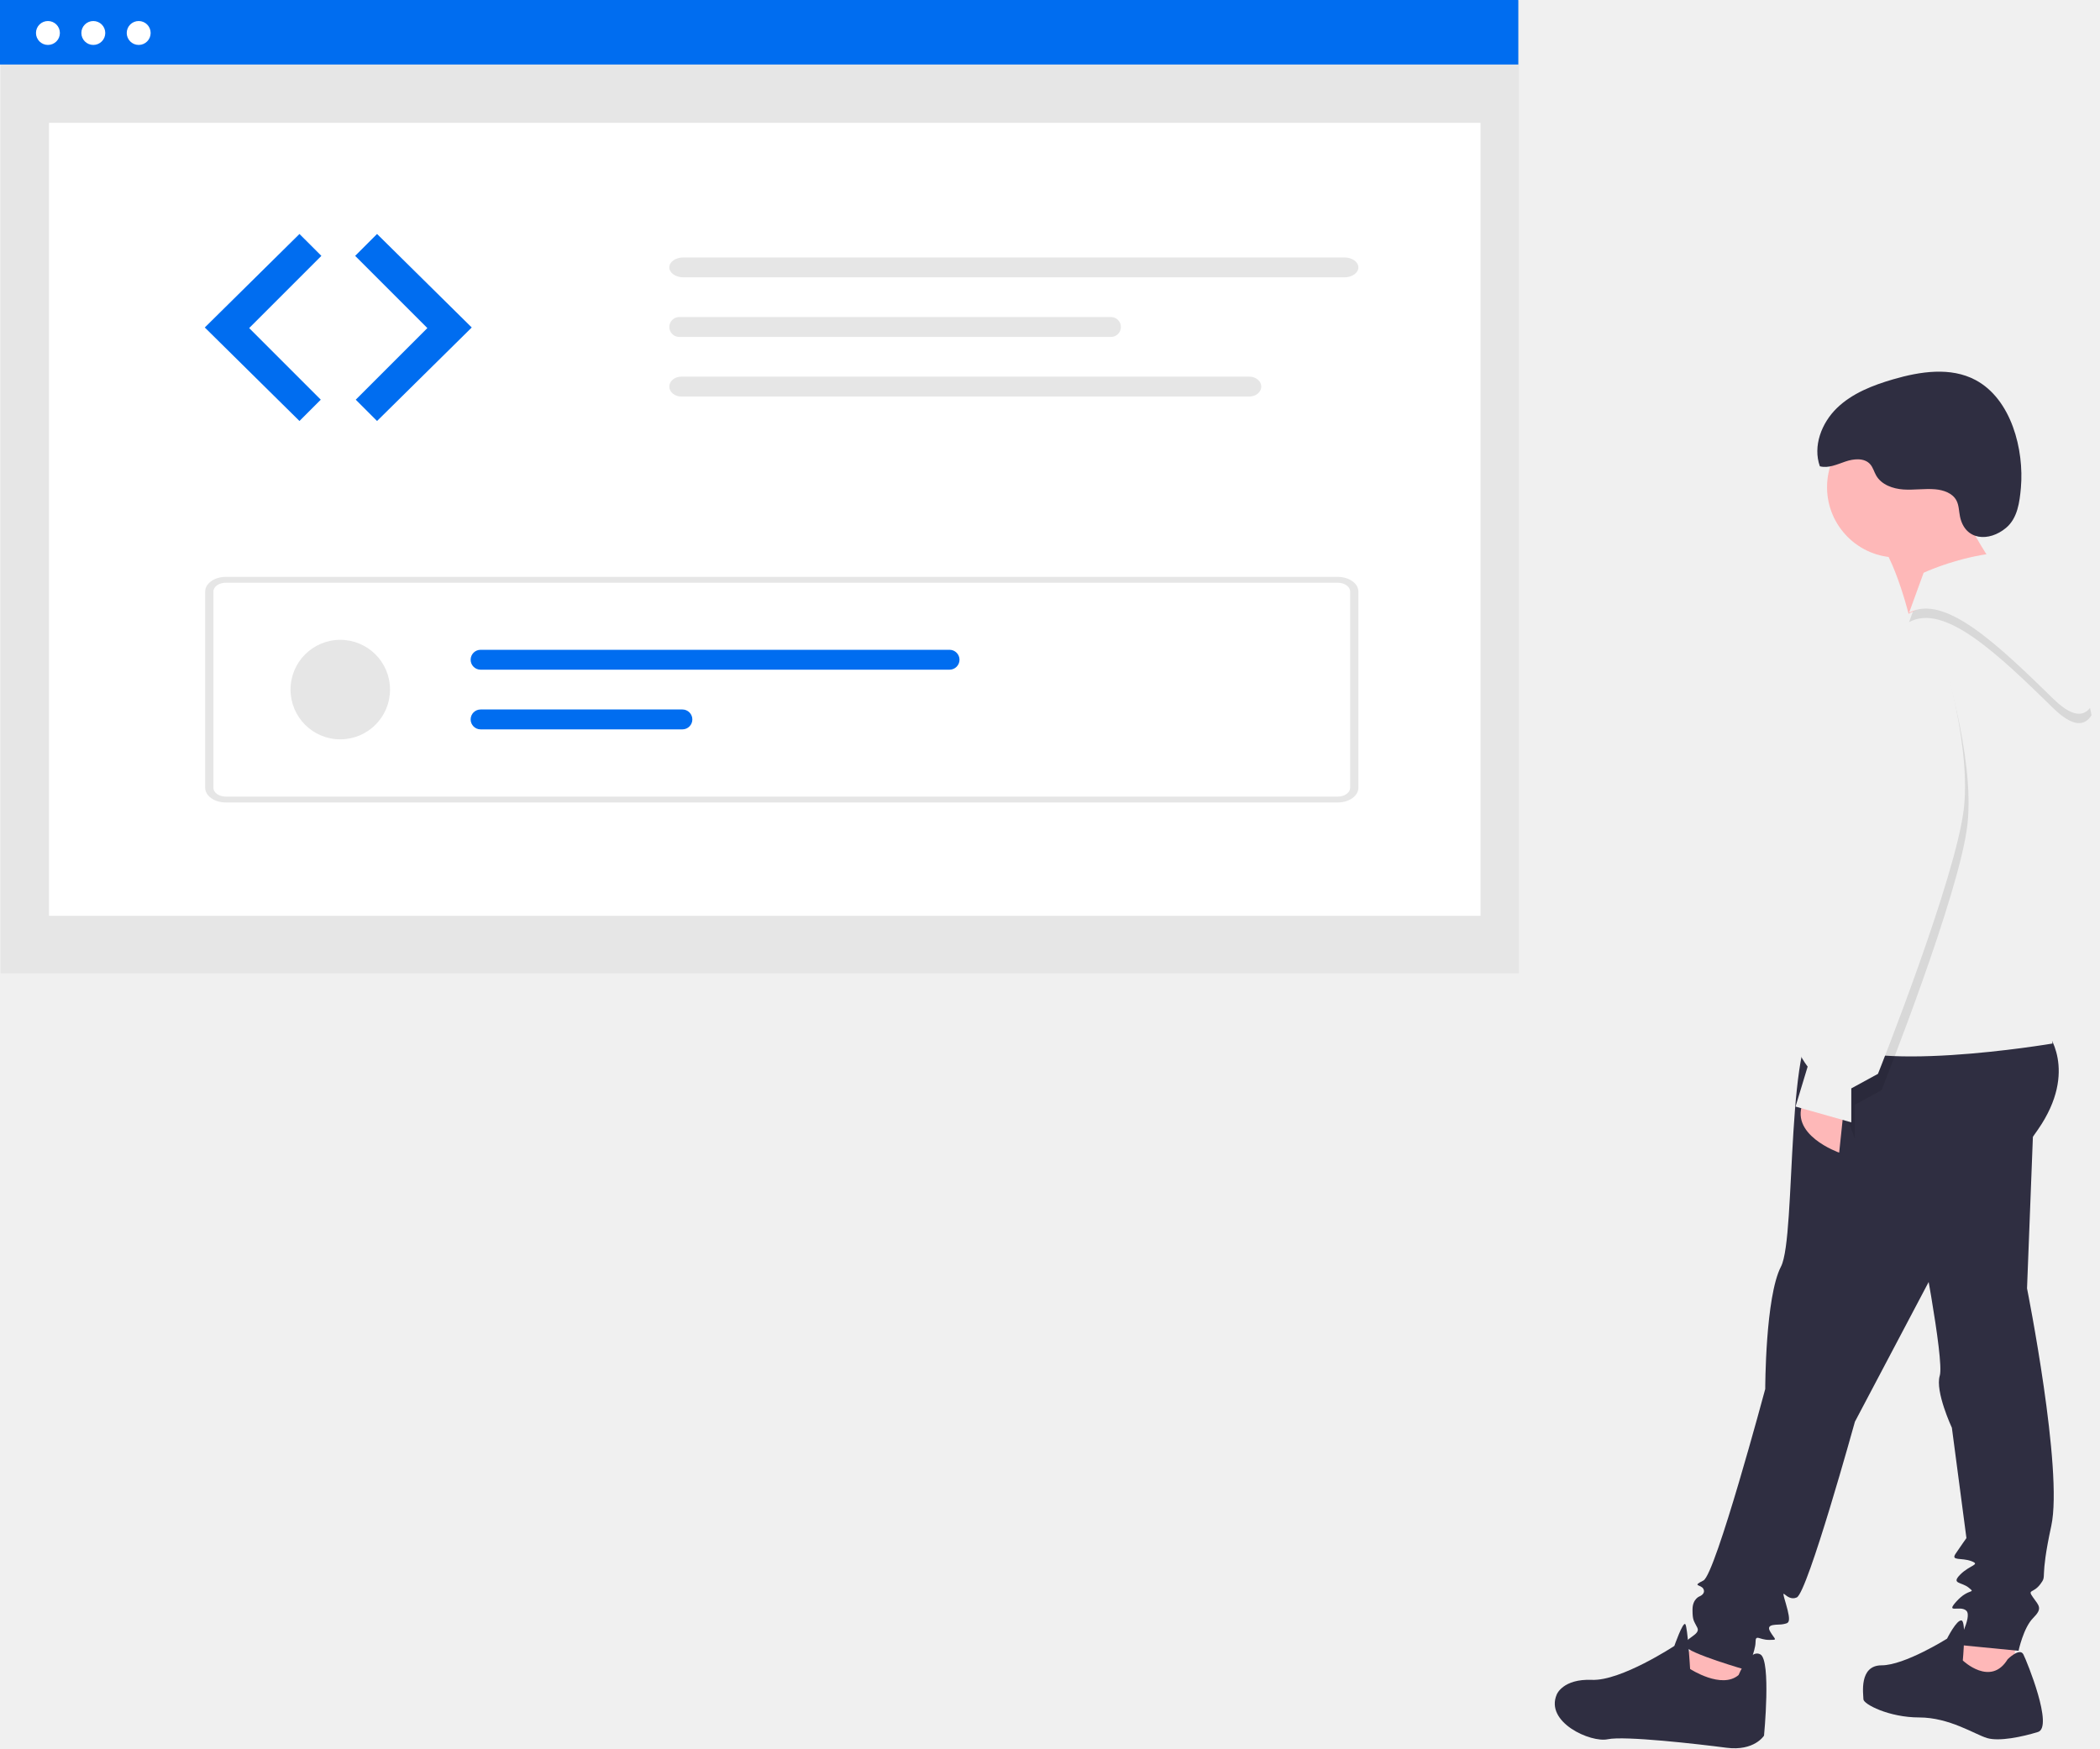
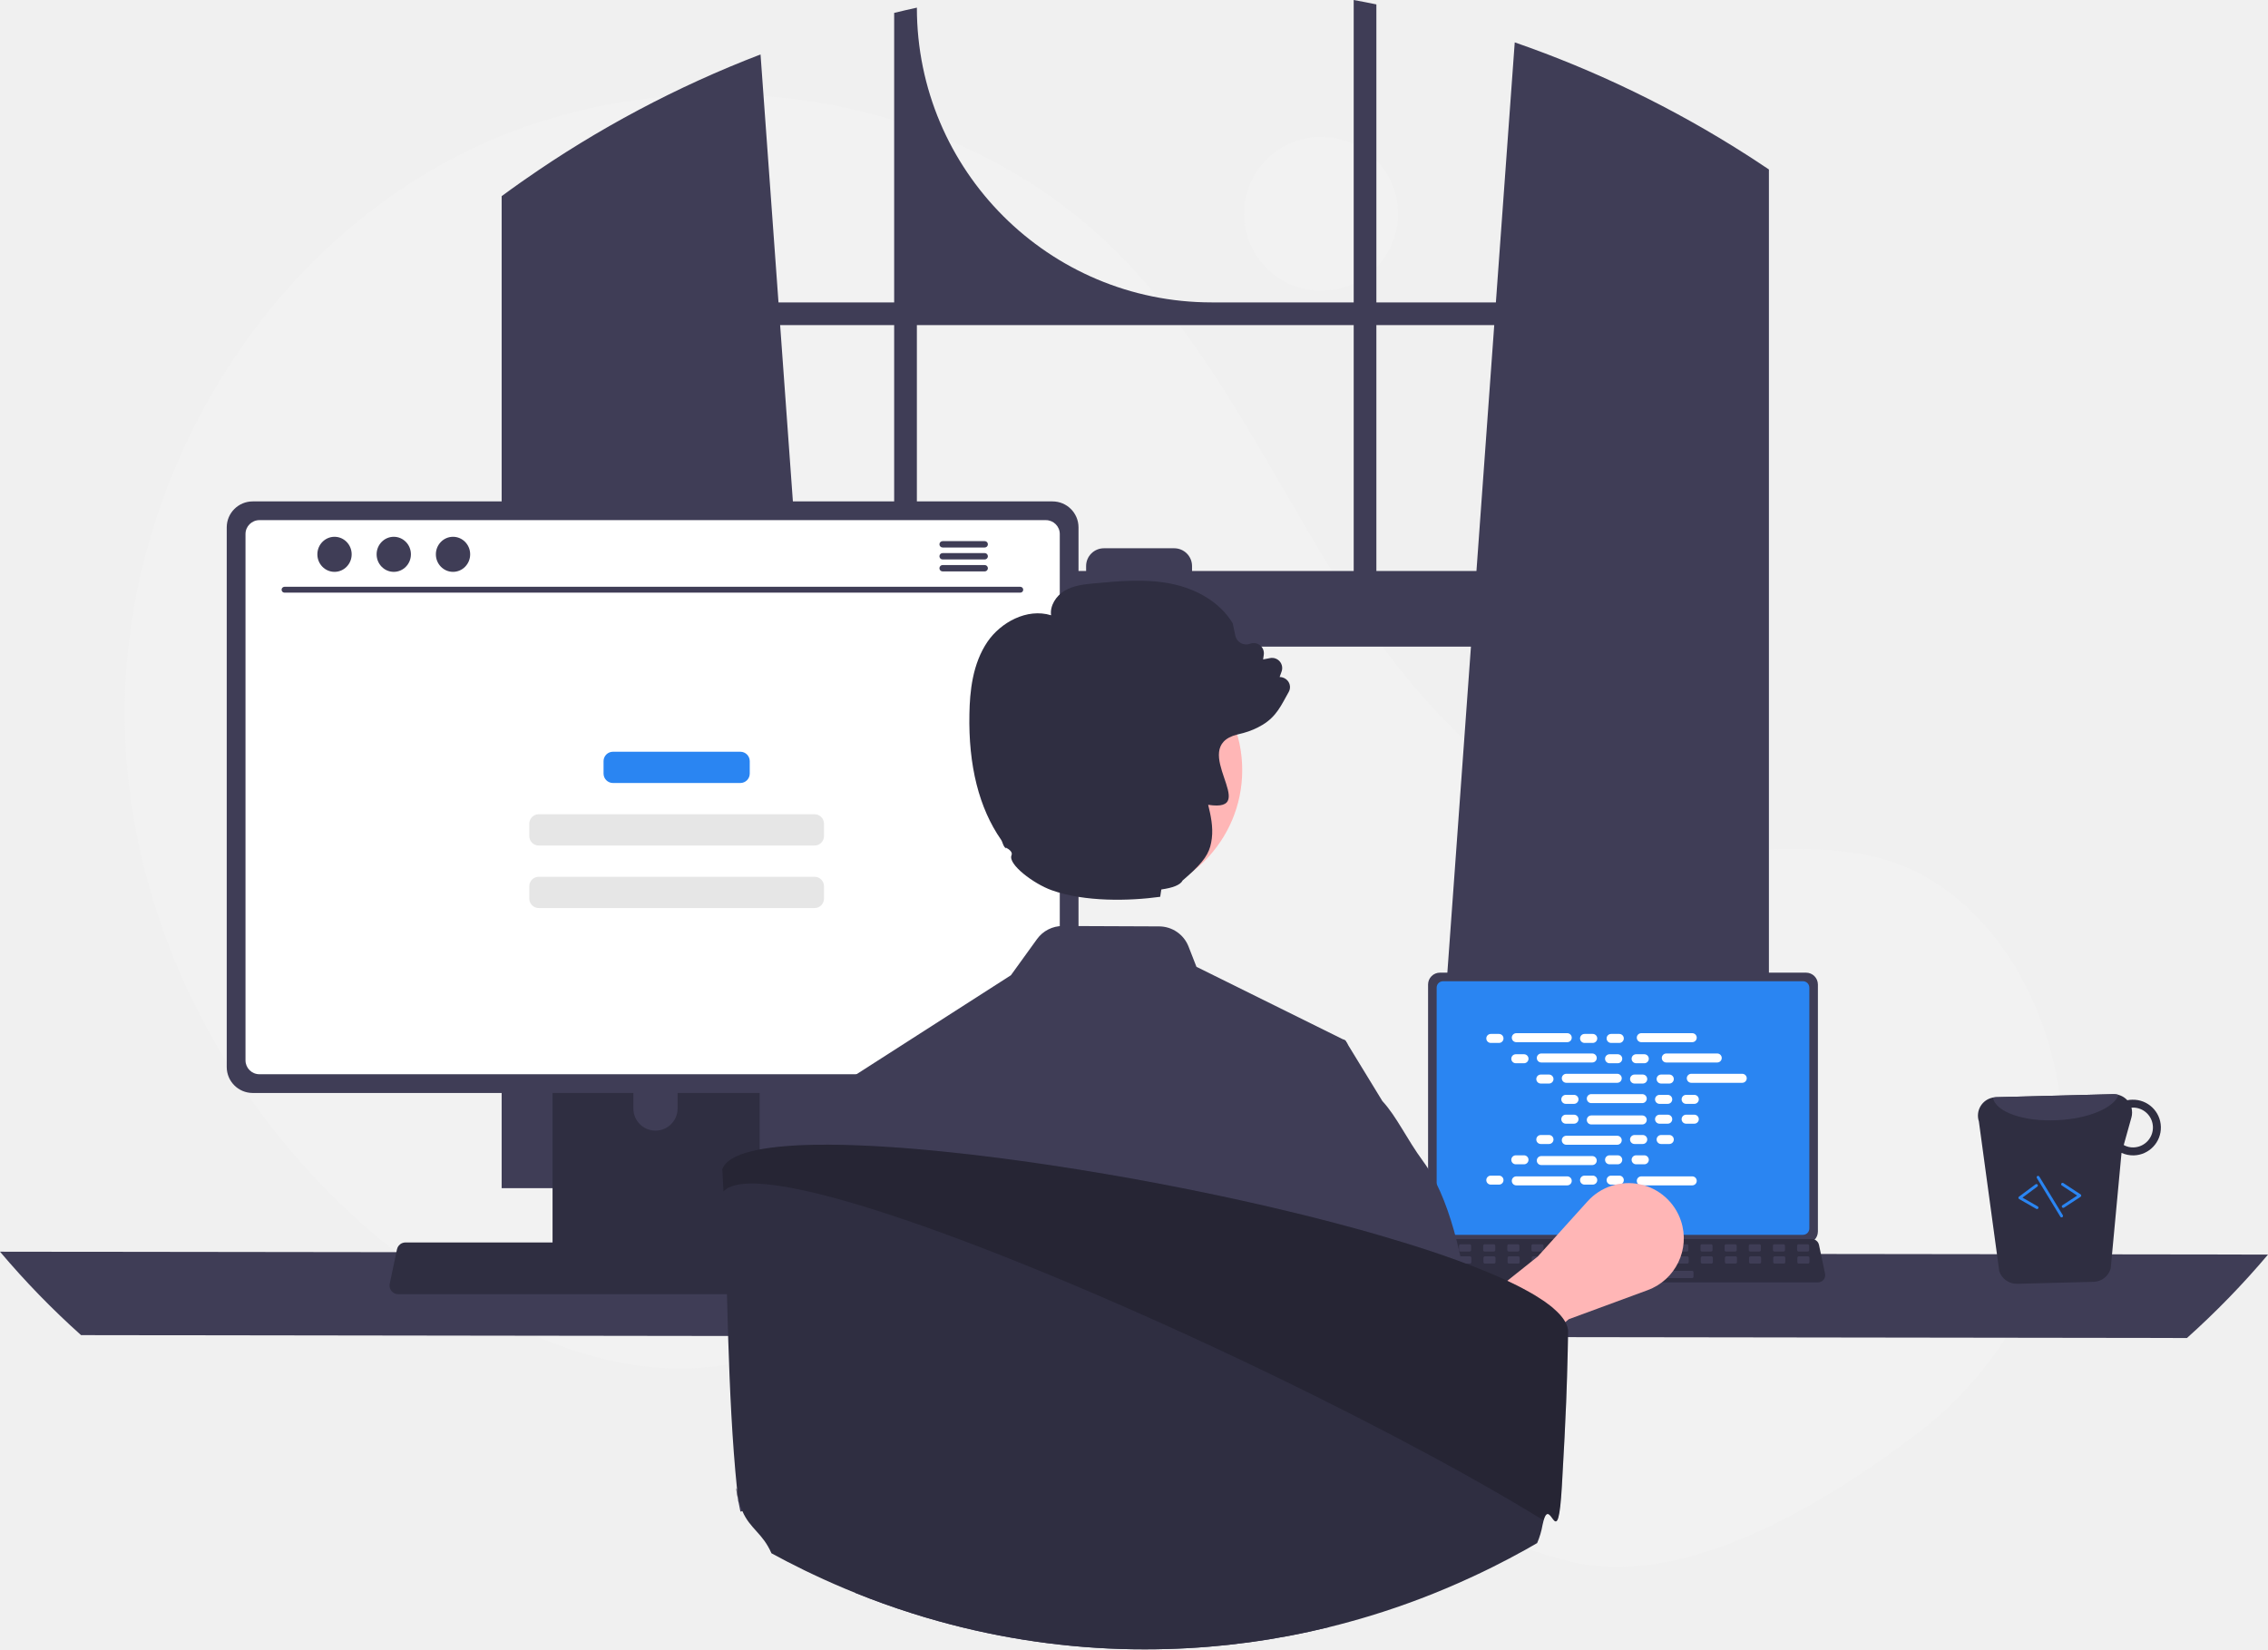
- <svg xmlns="http://www.w3.org/2000/svg" data-name="Layer 1" width="845.724" height="704.031" viewBox="0 0 845.724 704.031">
-   <g id="f1503154-f50a-4680-8aa4-587be41cac87" data-name="Group 2">
-     <path id="a9e5a31c-10e6-4175-9779-4994367672f7-136" data-name="Path 4" d="M880.724,762.754l-1.464,19.525-29.773-9.762,12.2-14.643Z" transform="translate(-177.1378 -97.98434)" fill="#feb8b8" />
-     <path id="f499a4aa-6a35-40fc-8432-e4c7ab26d048-137" data-name="Path 5" d="M989.083,756.409l-1.467,19.035-16.595,2.441-9.762-9.274,11.226-18.06Z" transform="translate(-177.1378 -97.98434)" fill="#feb8b8" />
-     <path id="fb70bf31-eafd-4d8a-8310-5130d8d104e1-138" data-name="Path 6" d="M1001.285,513.336s13.179,15.619-3.417,39.536-36.607,47.346-36.607,47.346l-37.1,70.286s-19.036,68.822-23.429,70.774-6.833-5.857-4.393,2.44.976,7.81-.976,8.3-7.321-.488-5.369,2.929,3.417,3.417-.488,3.417-5.369-2.44-5.369.976-3.417,11.226-3.417,11.226-23.917-6.833-24.893-9.762,6.345-4.393,4.881-7.321-1.952-2.929-1.952-7.321,2.929-5.369,2.929-5.369,2.44-.976,1.464-2.929-4.881-.976,0-3.417,24.895-77.121,24.895-77.121,0-37.1,6.345-49.3,1.464-99.084,16.6-100.06S1001.285,513.336,1001.285,513.336Z" transform="translate(-177.1378 -97.98434)" fill="#2f2e41" />
-     <path id="a89455c2-275d-4b70-b13c-192fbe474176-139" data-name="Path 7" d="M996.404,541.157l-2.929,75.655s14.643,73.215,9.762,95.667-1.464,19.524-4.393,23.429-5.369,1.952-2.929,5.369,3.9,4.393,0,8.3-5.857,13.179-5.857,13.179l-24.893-2.44s6.345-11.226,3.9-13.667-8.786,1.464-3.9-3.9,7.81-2.929,4.881-5.369-7.321-1.464-3.417-5.369,8.3-3.9,4.393-5.369-8.3,0-6.345-2.929,4.393-6.345,4.393-6.345l-5.857-44.417s-6.833-14.643-4.881-20.988-8.3-58.572-8.3-58.572Z" transform="translate(-177.1378 -97.98434)" fill="#2f2e41" />
-     <path id="a3024be5-ad86-493a-9bfb-258ab58160a1-140" data-name="Path 8" d="M985.668,766.17s4.881-4.881,6.345-1.952,12.2,29.286,5.857,31.238-15.619,3.9-20.5,2.44-15.131-8.3-27.333-8.3-22.452-5.369-22.452-7.321-1.952-13.667,7.321-13.667,26.357-10.738,26.357-10.738,3.9-7.81,5.857-7.321.488,16.107.488,16.107S978.832,777.396,985.668,766.17Z" transform="translate(-177.1378 -97.98434)" fill="#2f2e41" />
-     <path id="a57c92ce-496a-44de-934b-3ddd78679762-141" data-name="Path 9" d="M877.308,772.515s4.393-10.738,8.786-8.3,1.464,32.7,1.464,32.7-3.9,6.345-15.131,4.881-41-4.881-47.834-3.417-25.381-6.833-20.5-18.06c0,0,2.44-6.345,14.155-5.857s33.191-13.667,33.191-13.667,3.417-9.762,4.393-8.786,1.952,18.06,1.952,18.06S870.475,778.372,877.308,772.515Z" transform="translate(-177.1378 -97.98434)" fill="#2f2e41" />
-     <circle id="fa315d33-3eeb-4d45-ab88-aeb0e9694c5a" data-name="Ellipse 2" cx="764.111" cy="196.196" r="28.31" fill="#feb8b8" />
-     <path id="fbae87ba-2986-46ef-9932-134b7e0cae24-142" data-name="Path 10" d="M963.213,296.132s15.131,30.262,20.5,33.191-36.607,20.989-36.607,20.989-6.833-29.774-15.131-36.119S963.213,296.132,963.213,296.132Z" transform="translate(-177.1378 -97.98434)" fill="#feb8b8" />
-     <path id="fc15680c-e415-4000-ac02-b1f296562473-143" data-name="Path 11" d="M919.773,543.597l-1.952,18.548s-20.988-7.321-14.155-20.988Z" transform="translate(-177.1378 -97.98434)" fill="#feb8b8" />
-     <path id="ae3770ab-4aa4-41b9-9f4d-4c69df699916-144" data-name="Path 12" d="M911.478,515.776c14.643,15.615,92.247,2.436,92.247,2.436l-.972-11.225,9.762-10.243-2.927-47.837s8.78-22.45,10.243-56.617a30.78,30.78,0,0,0-.378-6.278c-5.032-30.607-54.87-50.32-56.239-49.857-.689.227-8.025,4.05-15.681,8.072-8.789,4.617-17.994,9.5-17.994,9.5-11.716,4.4-9.762,74.687-13.67,81.031s0,28.3,0,28.3l-4.39,20.987S896.831,500.161,911.478,515.776Z" transform="translate(-177.1378 -97.98434)" fill="#f0f0f0" />
-     <path id="b41fb511-fd5e-48e5-b733-0d9230f6b6d5-145" data-name="Path 13" d="M958.783,360.824s13.667,41,10.738,68.822-34.655,107.382-34.655,107.382l-10.733,5.857v13.666l-7.553-20.458,20.77-43.428S911.433,342.765,958.783,360.824Z" transform="translate(-177.1378 -97.98434)" opacity="0.1" style="isolation:isolate" />
-     <path id="efbdbf49-3b58-4bc5-8391-5fbab31acdf7-146" data-name="Path 14" d="M945.965,348.522c14.161-7.808,35.639,12.7,58.09,34.657,8.063,7.883,12.726,7.09,15.4,2.832-5.032-30.607-54.87-50.32-56.239-49.857-.689.227-8.025,4.05-15.681,8.072Z" transform="translate(-177.1378 -97.98434)" opacity="0.1" style="isolation:isolate" />
-     <path id="a2828270-d54b-4ede-bb2b-8639f55947f0-147" data-name="Path 15" d="M945.972,344.749l5.857-16.107s40.024-19.036,66.381,0l4.393,27.333s3.9,45.393-18.548,23.429S960.125,336.939,945.972,344.749Z" transform="translate(-177.1378 -97.98434)" fill="#f0f0f0" />
-     <path id="f68da632-d878-40c3-a103-67cfc5c970db-148" data-name="Path 16" d="M957.357,354.216s13.667,41,10.738,68.822-34.655,107.382-34.655,107.382l-10.738,5.861v13.667l-22.452-6.345,4.881-16.107s-7.81-9.762-2.44-12.691,4.393-19.036,4.393-19.036S910.011,336.156,957.357,354.216Z" transform="translate(-177.1378 -97.98434)" fill="#f0f0f0" />
-     <path id="f57115f6-7f5b-4177-880b-f5eff1305e5b-149" data-name="Path 17" d="M966.487,306.031c-.462-2.188-.4-4.542-1.448-6.517-1.573-2.961-5.188-4.2-8.529-4.492-4.265-.371-8.562.367-12.833.075s-8.833-1.92-10.959-5.635c-.848-1.482-1.266-3.227-2.391-4.512-2.341-2.674-6.608-2.26-9.972-1.114s-6.873,2.82-10.312,1.924c-2.892-8.091.669-17.424,6.828-23.415s14.465-9.215,22.715-11.618c10.881-3.17,23.126-5.043,33.13.282,14.507,7.721,19.626,28.158,18.288,43.39-.506,5.758-1.333,12.278-5.988,16.165C978.194,316.262,968.547,315.773,966.487,306.031Z" transform="translate(-177.1378 -97.98434)" fill="#2f2e41" />
-     <rect id="e1abf0e4-070b-4c82-8a12-ebedd4e3db02" data-name="Rectangle 1" x="0.262" y="0.347" width="611.461" height="391.607" fill="#e6e6e6" />
-     <rect id="ace8bea0-82e8-49b8-a50c-1e1cb532084f" data-name="Rectangle 2" x="19.746" y="49.464" width="576.492" height="319.322" fill="#fff" />
-     <rect id="b540f353-e277-4512-bc56-a133cea2858b" data-name="Rectangle 3" width="611.461" height="25.977" fill="#006df0" />
-     <circle id="b2b285b5-c1c3-4b12-9710-2898c7239781" data-name="Ellipse 3" cx="19.305" cy="13.281" r="4.815" fill="#fff" />
-     <circle id="a5a428bb-42a2-4f57-9e6c-9979c01a2490" data-name="Ellipse 4" cx="37.58" cy="13.281" r="4.815" fill="#fff" />
-     <circle id="a9929a25-14ce-4464-bac9-4165f1e3fae6" data-name="Ellipse 5" cx="55.855" cy="13.281" r="4.815" fill="#fff" />
-     <path id="b4a2d72b-abc3-4d2f-a2b8-a2aff6897b26-150" data-name="Path 37" d="M297.743,192.205l-38.133,37.657,38.133,37.656,8.58-8.58-28.835-28.839,29.076-29.076Z" transform="translate(-177.1378 -97.98434)" fill="#006df0" />
-     <path id="b5120d89-6cbe-4bfa-9a1b-cf9b07deff91-151" data-name="Path 38" d="M328.988,192.205l38.132,37.657-38.132,37.656-8.58-8.58,28.837-28.838-29.078-29.077Z" transform="translate(-177.1378 -97.98434)" fill="#006df0" />
-     <path id="a31271bd-8e2f-469b-8cee-8b6db3f92f99-152" data-name="Path 65" d="M452.332,201.655c-3.119,0-5.647,1.794-5.647,4.006s2.528,4.006,5.647,4.006h266.214c3.119,0,5.647-1.794,5.647-4.006s-2.528-4.006-5.647-4.006Z" transform="translate(-177.1378 -97.98434)" fill="#e6e6e6" />
-     <path id="bf577952-0fd5-43e0-be6b-ea1966b51a93-153" data-name="Path 78" d="M715.899,421.134h-447.838c-4.578,0-8.288-2.643-8.293-5.9v-79.042c.005-3.257,3.715-5.9,8.293-5.9h447.838c4.578,0,8.288,2.643,8.293,5.9v79.041C724.188,418.49,720.477,421.13,715.899,421.134Zm-447.838-88.484c-2.747,0-4.973,1.586-4.976,3.54v79.041c0,1.954,2.229,3.538,4.976,3.54h447.838c2.747,0,4.973-1.586,4.976-3.54v-79.039c0-1.954-2.229-3.538-4.976-3.54Z" transform="translate(-177.1378 -97.98434)" fill="#e6e6e6" />
-     <circle id="f7f4957b-eaa8-456b-bf02-bacf7de3ef80" data-name="Ellipse 13" cx="137.04" cy="277.695" r="20.036" fill="#e6e6e6" />
-     <path id="fb0f055d-da6e-47f2-bb6d-7ff26d7b746a-154" data-name="Path 79" d="M370.688,359.655a4.006,4.006,0,0,0-.01,8.012H559.549a4.006,4.006,0,0,0,0-8.012Z" transform="translate(-177.1378 -97.98434)" fill="#006df0" />
-     <path id="bfcde504-8c45-4d21-843b-87b1f7e22ce0-155" data-name="Path 80" d="M370.688,383.692a4.006,4.006,0,0,0-.01,8.012h81.276a4.006,4.006,0,0,0,.01-8.012H370.688Z" transform="translate(-177.1378 -97.98434)" fill="#006df0" />
-     <path id="a66699ea-75f1-4575-b6d5-52b0b1f8e30c-156" data-name="Path 81" d="M450.388,225.655a4.019,4.019,0,0,0,0,8.012h174.47a4.019,4.019,0,0,0,0-8.012Z" transform="translate(-177.1378 -97.98434)" fill="#e6e6e6" />
-     <path id="bbc4ca7b-25d4-4c7e-b3d4-0411f69bd48f-157" data-name="Path 82" d="M451.536,249.655c-2.679,0-4.851,1.794-4.851,4.006s2.172,4.006,4.851,4.006h228.7c2.679,0,4.851-1.794,4.851-4.006s-2.172-4.006-4.851-4.006Z" transform="translate(-177.1378 -97.98434)" fill="#e6e6e6" />
-   </g>
+ <svg xmlns="http://www.w3.org/2000/svg" data-name="Layer 1" width="786.82" height="572.258" viewBox="0 0 786.82 572.258">
+   <circle cx="458.321" cy="74.182" r="26.701" fill="#f2f2f2" />
+   <path d="M872.038,661.023c39.688-30.229,58.644-81.025,46.776-129.482q-.442-1.806-.934-3.604c-7.867-28.763-27.332-56.101-55.7-65.291-23.82-7.717-49.82-1.783-74.669-4.851-48.781-6.024-86.601-45.494-113.211-86.819-26.611-41.325-47.062-87.583-82.422-121.724-58.285-56.275-153.362-68.391-225.627-31.76C293.987,254.121,247.955,335.391,249.918,416.386c1.963,80.995,50.046,158.432,119.875,199.517,25.652,15.093,55.321,25.785,84.848,22.044,25.62-3.246,48.899-17.013,74.399-21.1,40.091-6.426,79.927,11.701,114.603,32.824,34.676,21.123,68.17,46.16,107.574,55.952C789.478,715.131,836.881,687.801,872.038,661.023Z" transform="translate(-206.59 -163.8711)" fill="#f2f2f2" />
+   <path d="M815.016,219.191c-.87-.58-1.75-1.13-2.62-1.69a380.24,380.24,0,0,0-80.31-38.93l-6.54,90.22h-41.46v-103.39c-2.61-.54-5.24-1.05-7.87-1.53v104.92H626.946A102.27,102.27,0,0,1,524.676,166.521v-0c-2.64.57-5.26,1.18-7.88,1.83v100.44h-40.13l-6.23-86.03a380.858,380.858,0,0,0-81.94,43.53c-.44.3-.88.61-1.31.91-2.21,1.55-4.39,3.13-6.56,4.73v344.19h118.27l-2.09-28.95-11.5-158.95h231.59l-11.5,158.95-2.09,28.95h116.96v-353.45Q817.656,220.901,815.016,219.191Zm-298.22,142.78h-33.39l-6.17-85.3h39.56Zm159.42,0h-56.08v-1.69a6.18,6.18,0,0,0-6.19-6.18h-24.38a6.178,6.178,0,0,0-6.18,6.18v1.69h-58.71v-85.3h151.54Zm7.87,0v-85.3h40.89l-6.17,85.3Z" transform="translate(-206.59 -163.8711)" fill="#3f3d56" />
+   <path d="M206.59,598.162a289.003,289.003,0,0,0,28.12,28.95l730.58,1a289.003,289.003,0,0,0,28.12-28.95Z" transform="translate(-206.59 -163.8711)" fill="#3f3d56" />
+   <path d="M702.02,505.462v85.704a4.122,4.122,0,0,0,4.119,4.119H833.143a4.122,4.122,0,0,0,4.119-4.119v-85.704a4.124,4.124,0,0,0-4.119-4.115H706.139A4.124,4.124,0,0,0,702.02,505.462Z" transform="translate(-206.59 -163.8711)" fill="#3f3d56" />
+   <path d="M704.999,506.529V590.109a2.205,2.205,0,0,0,2.201,2.201H832.086a2.205,2.205,0,0,0,2.201-2.201V506.529a2.206,2.206,0,0,0-2.201-2.206H707.201A2.206,2.206,0,0,0,704.999,506.529Z" transform="translate(-206.59 -163.8711)" fill="#2a85f2" />
+   <path d="M699.364,607.881a2.47,2.47,0,0,0,1.943.93H837.299a2.502,2.502,0,0,0,2.446-3.016l-2.111-10.027a2.507,2.507,0,0,0-1.558-1.818,2.425,2.425,0,0,0-.888-.168H703.41a2.424,2.424,0,0,0-.888.168,2.507,2.507,0,0,0-1.558,1.818l-2.111,10.027A2.501,2.501,0,0,0,699.364,607.881Z" transform="translate(-206.59 -163.8711)" fill="#2f2e41" />
+   <rect x="830.034" y="595.588" width="4.188" height="2.513" rx="0.488" transform="translate(1457.666 1029.819) rotate(-180)" fill="#3f3d56" />
+   <rect x="821.657" y="595.588" width="4.188" height="2.513" rx="0.488" transform="translate(1440.912 1029.819) rotate(-180)" fill="#3f3d56" />
+   <rect x="813.28" y="595.588" width="4.188" height="2.513" rx="0.488" transform="translate(1424.158 1029.819) rotate(-180)" fill="#3f3d56" />
+   <rect x="804.903" y="595.588" width="4.188" height="2.513" rx="0.488" transform="translate(1407.404 1029.819) rotate(-180)" fill="#3f3d56" />
+   <rect x="796.526" y="595.588" width="4.188" height="2.513" rx="0.488" transform="translate(1390.65 1029.819) rotate(-180)" fill="#3f3d56" />
+   <rect x="788.149" y="595.588" width="4.188" height="2.513" rx="0.488" transform="translate(1373.896 1029.819) rotate(-180)" fill="#3f3d56" />
+   <rect x="779.772" y="595.588" width="4.188" height="2.513" rx="0.488" transform="translate(1357.142 1029.819) rotate(-180)" fill="#3f3d56" />
+   <rect x="771.395" y="595.588" width="4.188" height="2.513" rx="0.488" transform="translate(1340.388 1029.819) rotate(-180)" fill="#3f3d56" />
+   <rect x="763.018" y="595.588" width="4.188" height="2.513" rx="0.488" transform="translate(1323.634 1029.819) rotate(-180)" fill="#3f3d56" />
+   <rect x="754.641" y="595.588" width="4.188" height="2.513" rx="0.488" transform="translate(1306.88 1029.819) rotate(-180)" fill="#3f3d56" />
+   <rect x="746.264" y="595.588" width="4.188" height="2.513" rx="0.488" transform="translate(1290.126 1029.819) rotate(-180)" fill="#3f3d56" />
+   <rect x="737.887" y="595.588" width="4.188" height="2.513" rx="0.488" transform="translate(1273.372 1029.819) rotate(-180)" fill="#3f3d56" />
+   <rect x="729.51" y="595.588" width="4.188" height="2.513" rx="0.488" transform="translate(1256.618 1029.819) rotate(-180)" fill="#3f3d56" />
+   <rect x="721.133" y="595.588" width="4.188" height="2.513" rx="0.488" transform="translate(1239.865 1029.819) rotate(-180)" fill="#3f3d56" />
+   <rect x="712.756" y="595.588" width="4.188" height="2.513" rx="0.488" transform="translate(1223.111 1029.819) rotate(-180)" fill="#3f3d56" />
+   <rect x="704.379" y="595.588" width="4.188" height="2.513" rx="0.488" transform="translate(1206.357 1029.819) rotate(-180)" fill="#3f3d56" />
+   <rect x="830.133" y="599.777" width="4.188" height="2.513" rx="0.488" transform="translate(1457.864 1038.196) rotate(-180)" fill="#3f3d56" />
+   <rect x="821.756" y="599.777" width="4.188" height="2.513" rx="0.488" transform="translate(1441.11 1038.196) rotate(-180)" fill="#3f3d56" />
+   <rect x="813.379" y="599.777" width="4.188" height="2.513" rx="0.488" transform="translate(1424.356 1038.196) rotate(-180)" fill="#3f3d56" />
+   <rect x="805.002" y="599.777" width="4.188" height="2.513" rx="0.488" transform="translate(1407.602 1038.196) rotate(-180)" fill="#3f3d56" />
+   <rect x="796.625" y="599.777" width="4.188" height="2.513" rx="0.488" transform="translate(1390.848 1038.196) rotate(-180)" fill="#3f3d56" />
+   <rect x="788.248" y="599.777" width="4.188" height="2.513" rx="0.488" transform="translate(1374.094 1038.196) rotate(-180)" fill="#3f3d56" />
+   <rect x="779.871" y="599.777" width="4.188" height="2.513" rx="0.488" transform="translate(1357.34 1038.196) rotate(-180)" fill="#3f3d56" />
+   <rect x="771.494" y="599.777" width="4.188" height="2.513" rx="0.488" transform="translate(1340.586 1038.196) rotate(-180)" fill="#3f3d56" />
+   <rect x="763.117" y="599.777" width="4.188" height="2.513" rx="0.488" transform="translate(1323.832 1038.196) rotate(-180)" fill="#3f3d56" />
+   <rect x="754.74" y="599.777" width="4.188" height="2.513" rx="0.488" transform="translate(1307.078 1038.196) rotate(-180)" fill="#3f3d56" />
+   <rect x="746.363" y="599.777" width="4.188" height="2.513" rx="0.488" transform="translate(1290.324 1038.196) rotate(-180)" fill="#3f3d56" />
+   <rect x="737.986" y="599.777" width="4.188" height="2.513" rx="0.488" transform="translate(1273.57 1038.196) rotate(-180)" fill="#3f3d56" />
+   <rect x="729.609" y="599.777" width="4.188" height="2.513" rx="0.488" transform="translate(1256.816 1038.196) rotate(-180)" fill="#3f3d56" />
+   <rect x="721.232" y="599.777" width="4.188" height="2.513" rx="0.488" transform="translate(1240.062 1038.196) rotate(-180)" fill="#3f3d56" />
+   <rect x="712.855" y="599.777" width="4.188" height="2.513" rx="0.488" transform="translate(1223.309 1038.196) rotate(-180)" fill="#3f3d56" />
+   <rect x="704.478" y="599.777" width="4.188" height="2.513" rx="0.488" transform="translate(1206.555 1038.196) rotate(-180)" fill="#3f3d56" />
+   <rect x="760.604" y="604.803" width="33.508" height="2.513" rx="0.488" transform="translate(1348.126 1048.248) rotate(-180)" fill="#3f3d56" />
+   <rect x="515.631" y="358.737" width="5.966" height="3.122" rx="1.561" fill="#fff" />
+   <rect x="548.154" y="358.737" width="5.966" height="3.122" rx="1.561" fill="#fff" />
+   <rect x="557.369" y="358.737" width="5.966" height="3.122" rx="1.561" fill="#fff" />
+   <rect x="524.477" y="358.477" width="20.796" height="3.122" rx="1.561" fill="#fff" />
+   <rect x="567.841" y="358.477" width="20.796" height="3.122" rx="1.561" fill="#fff" />
+   <rect x="524.304" y="365.784" width="5.966" height="3.122" rx="1.561" fill="#fff" />
+   <rect x="556.827" y="365.784" width="5.966" height="3.122" rx="1.561" fill="#fff" />
+   <rect x="566.042" y="365.784" width="5.966" height="3.122" rx="1.561" fill="#fff" />
+   <rect x="533.15" y="365.523" width="20.796" height="3.122" rx="1.561" fill="#fff" />
+   <rect x="576.514" y="365.523" width="20.796" height="3.122" rx="1.561" fill="#fff" />
+   <rect x="532.977" y="372.83" width="5.966" height="3.122" rx="1.561" fill="#fff" />
+   <rect x="565.5" y="372.83" width="5.966" height="3.122" rx="1.561" fill="#fff" />
+   <rect x="574.715" y="372.83" width="5.966" height="3.122" rx="1.561" fill="#fff" />
+   <rect x="541.823" y="372.57" width="20.796" height="3.122" rx="1.561" fill="#fff" />
+   <rect x="585.187" y="372.57" width="20.796" height="3.122" rx="1.561" fill="#fff" />
+   <rect x="541.649" y="379.877" width="5.966" height="3.122" rx="1.561" fill="#fff" />
+   <rect x="574.172" y="379.877" width="5.966" height="3.122" rx="1.561" fill="#fff" />
+   <rect x="583.387" y="379.877" width="5.966" height="3.122" rx="1.561" fill="#fff" />
+   <rect x="550.496" y="379.617" width="20.796" height="3.122" rx="1.561" fill="#fff" />
+   <rect x="548.154" y="407.898" width="5.966" height="3.122" rx="1.561" fill="#fff" />
+   <rect x="557.369" y="407.898" width="5.966" height="3.122" rx="1.561" fill="#fff" />
+   <rect x="567.841" y="408.158" width="20.796" height="3.122" rx="1.561" fill="#fff" />
+   <rect x="515.631" y="407.898" width="5.966" height="3.122" rx="1.561" fill="#fff" />
+   <rect x="524.477" y="408.158" width="20.796" height="3.122" rx="1.561" fill="#fff" />
+   <rect x="524.304" y="400.851" width="5.966" height="3.122" rx="1.561" fill="#fff" />
+   <rect x="556.827" y="400.851" width="5.966" height="3.122" rx="1.561" fill="#fff" />
+   <rect x="566.042" y="400.851" width="5.966" height="3.122" rx="1.561" fill="#fff" />
+   <rect x="533.15" y="401.111" width="20.796" height="3.122" rx="1.561" fill="#fff" />
+   <rect x="532.977" y="393.804" width="5.966" height="3.122" rx="1.561" fill="#fff" />
+   <rect x="565.5" y="393.804" width="5.966" height="3.122" rx="1.561" fill="#fff" />
+   <rect x="574.715" y="393.804" width="5.966" height="3.122" rx="1.561" fill="#fff" />
+   <rect x="541.823" y="394.064" width="20.796" height="3.122" rx="1.561" fill="#fff" />
+   <rect x="541.649" y="386.758" width="5.966" height="3.122" rx="1.561" fill="#fff" />
+   <rect x="574.172" y="386.758" width="5.966" height="3.122" rx="1.561" fill="#fff" />
+   <rect x="583.387" y="386.758" width="5.966" height="3.122" rx="1.561" fill="#fff" />
+   <rect x="550.496" y="387.018" width="20.796" height="3.122" rx="1.561" fill="#fff" />
+   <path d="M711.507,654.353l-13.35-21.102,41.902-33.403,17.295-19.161a19.161,19.161,0,0,1,32.418,6.828h0a19.161,19.161,0,0,1-11.57,23.991l-27.349,10.075Z" transform="translate(-206.59 -163.8711)" fill="#ffb6b6" />
+   <path d="M398.28,501.352v102.56h71.85v-102.56a3.448,3.448,0,0,0-2.43-3.3,3.175,3.175,0,0,0-1.03-.16H401.75A3.463,3.463,0,0,0,398.28,501.352Zm28.04,35.24a7.67,7.67,0,0,1,15.34,0v11.9a7.67,7.67,0,0,1-15.34,0Z" transform="translate(-206.59 -163.8711)" fill="#2f2e41" />
+   <path d="M398.06,600.632v9.89a1.946,1.946,0,0,0,1.93,1.94h68.43a1.94,1.94,0,0,0,1.93-1.94v-9.89Z" transform="translate(-206.59 -163.8711)" fill="#3f3d56" />
+   <path d="M285.25,346.832V534.092a9.007,9.007,0,0,0,9,9h277.5a9.007,9.007,0,0,0,9-9V346.832a9.011,9.011,0,0,0-9-8.99H294.25A9.012,9.012,0,0,0,285.25,346.832Z" transform="translate(-206.59 -163.8711)" fill="#3f3d56" />
+   <path d="M291.76,349.162v182.62a4.818,4.818,0,0,0,4.81,4.81H569.44a4.818,4.818,0,0,0,4.81-4.81v-182.62a4.82,4.82,0,0,0-4.81-4.82H296.57A4.821,4.821,0,0,0,291.76,349.162Z" transform="translate(-206.59 -163.8711)" fill="#fff" />
+   <path d="M342.4,611.792a2.948,2.948,0,0,0,2.32,1.11h162.34a2.987,2.987,0,0,0,2.92-3.6l-2.52-11.97a2.993,2.993,0,0,0-1.86-2.17,2.895,2.895,0,0,0-1.06-.2H347.23a2.894,2.894,0,0,0-1.06.2,2.992,2.992,0,0,0-1.86,2.17l-2.52,11.97A2.985,2.985,0,0,0,342.4,611.792Z" transform="translate(-206.59 -163.8711)" fill="#2f2e41" />
+   <path d="M560.585,369.499H305.261a1.016,1.016,0,0,1,0-2.031H560.585a1.016,1.016,0,0,1,0,2.031Z" transform="translate(-206.59 -163.8711)" fill="#3f3d56" />
+   <ellipse cx="116.051" cy="192.33" rx="5.95" ry="6.083" fill="#3f3d56" />
+   <ellipse cx="136.607" cy="192.33" rx="5.95" ry="6.083" fill="#3f3d56" />
+   <ellipse cx="157.163" cy="192.33" rx="5.95" ry="6.083" fill="#3f3d56" />
+   <path d="M548.206,351.622h-14.6a1.105,1.105,0,0,0,0,2.21h14.6a1.105,1.105,0,0,0,0-2.21Z" transform="translate(-206.59 -163.8711)" fill="#3f3d56" />
+   <path d="M548.206,355.772h-14.6a1.105,1.105,0,0,0,0,2.21h14.6a1.105,1.105,0,0,0,0-2.21Z" transform="translate(-206.59 -163.8711)" fill="#3f3d56" />
+   <path d="M548.206,359.922h-14.6a1.105,1.105,0,0,0,0,2.21h14.6a1.105,1.105,0,0,0,0-2.21Z" transform="translate(-206.59 -163.8711)" fill="#3f3d56" />
+   <path d="M900.186,604.972a6.416,6.416,0,0,0,6.183,4.331l26.492-.682a6.329,6.329,0,0,0,5.981-4.657l3.749-40.087a9.794,9.794,0,0,0,4.238.871,9.661,9.661,0,1,0-.485-19.317,8.184,8.184,0,0,0-1.736.181,6.548,6.548,0,0,0-4.874-2.103l-40.751,1.052a5.853,5.853,0,0,0-1.005.125,6.365,6.365,0,0,0-4.873,8.265Zm43.173-43.817,2.668-9.553a6.506,6.506,0,0,0,.02-3.375c.129-0.0.244-.062.373-.062a6.91,6.91,0,0,1,.324,13.817A6.505,6.505,0,0,1,943.359,561.156Z" transform="translate(-206.59 -163.8711)" fill="#2f2e41" />
+   <path d="M897.978,544.686c.868,4.964,10.629,8.454,22.366,7.847,10.793-.497,19.617-4.287,21.234-8.778a6.025,6.025,0,0,0-1.844-.246l-40.751,1.052A5.853,5.853,0,0,0,897.978,544.686Z" transform="translate(-206.59 -163.8711)" fill="#3f3d56" />
+   <path d="M922.494,582.944a.497.497,0,0,0,.151-.066l5.753-3.766a.499.499,0,0,0,0-.836l-5.98-3.917a.5.5,0,1,0-.548.836l5.341,3.498-5.114,3.348a.5.5,0,0,0,.396.903Z" transform="translate(-206.59 -163.8711)" fill="#2a85f2" />
+   <path d="M913.408,583.363a.5.5,0,0,0,.126-.918l-5.303-3.04,5.126-3.807a.5.5,0,1,0-.596-.802l-5.739,4.263a.5.5,0,0,0,.049.835l5.965,3.42A.5.5,0,0,0,913.408,583.363Z" transform="translate(-206.59 -163.8711)" fill="#2a85f2" />
+   <path d="M921.922,586.244a.482.482,0,0,0,.137-.058.5.5,0,0,0,.168-.687l-8.155-13.408a.5.5,0,0,0-.854.521l8.155,13.408A.5.5,0,0,0,921.922,586.244Z" transform="translate(-206.59 -163.8711)" fill="#2a85f2" />
+   <rect x="209.385" y="260.827" width="50.719" height="10.846" rx="3.264" fill="#2a85f2" />
+   <rect x="183.626" y="282.519" width="102.236" height="10.846" rx="3.264" fill="#e6e6e6" />
+   <rect x="183.626" y="304.21" width="102.236" height="10.846" rx="3.264" fill="#e6e6e6" />
+   <path d="M497.301,540.717l.217.684.011.023,6.525,19.838,7.506,22.861,14.123,42.961.137,6.673v.023l1.049,53.684-2.909,7.278,3.274,11.932s-1.506-18.037-9.582-7.679c-4.574,5.886-9.925,11.91-14.317,17.556q9.6,3.884,19.507,7.027c1.426.456,2.863.89,4.301,1.323q.462.137.924.274a266.863,266.863,0,0,0,67.351,10.826c1.186.034,2.35.057,3.479.08.399.011.787.023,1.175.023,1.278.011,2.544.023,3.822.023q3.867,0,7.7-.114a266.853,266.853,0,0,0,56.091-7.586c-.125-7.586-.468-16.45-.958-25.918-.228-4.643-5.35-9.674-5.658-14.533-.217-3.65,4.381-7.084,4.141-10.792-1.551-22.827-3.491-14.064-4.928-30.229q-.222-2.379-.411-4.552c-.924-10.381-1.563-16.872-1.563-16.872l6.137-38.683,9.639-60.734-.742-1.221-.833-.411-50.844-25.165-2.761-7.073a10.979,10.979,0,0,0-10.141-6.947l-33.493-.137a10.931,10.931,0,0,0-8.909,4.529l-9.069,12.56Z" transform="translate(-206.59 -163.8711)" fill="#3f3d56" />
+   <path d="M533.407,617.525,525.82,633.758l-5.179,11.088-8.909,46.646-4.46,4.734L503.45,679.467l-39.998,8.881c-1.312-7.29-.351.247-1.161-7.75.228-.228.468-.456.707-.685.639-.593,1.175-1.152,1.164-1.688-.456-27.584.913-74.526,12.343-102.966a60.053,60.053,0,0,1,7.027-13.107c.228-.308.445-.616.662-.924,5.27-7.381,8.601-14.647,13.324-19.815v-.011a.53.53,0,0,0,.08-.08.157.157,0,0,0,.046-.034l32.443-17.203,1.392,39.105.992,28.109Z" transform="translate(-206.59 -163.8711)" fill="#3f3d56" />
+   <path d="M650.391,622.135l9.476,20.275,3.307,7.061,8.907,46.642,4.446,4.723,3.83-16.755,1.8-.369,32.459-6.722,9.461,30.046a17.984,17.984,0,0,0-3.261-22.506c-.646-.585-1.184-1.154-1.169-1.692.538-32.443-1.446-91.684-19.367-116.066-5.692-7.738-9.107-15.445-14.076-20.829-.015-.015-.015-.031-.031-.031L674.081,526.114l-.738-1.215-.831-.415Z" transform="translate(-206.59 -163.8711)" fill="#3f3d56" />
+   <circle id="a657ec4b-47ce-4d2a-9c58-81a811696ca9" data-name="Ellipse 5" cx="386.397" cy="267.201" r="44.558" fill="#ffb6b6" />
+   <path d="M653.212,399.948a3.759,3.759,0,0,0-2.69-1.19l.67-1.86a3.528,3.528,0,0,0-3.96-4.7l-2.44.47.23-1.63a3.534,3.534,0,0,0-4.73-3.82,3.766,3.766,0,0,1-3.24-.23,3.846,3.846,0,0,1-1.92-2.61l-.85-4.1-.09-.22c-4.14-6.9-12.1-11.92-21.84-13.76-8.67-1.65-17.56-.81-26.13-.02-3.4.32-7.24.68-10.44,2.64-2.72,1.68-5.02,5.04-4.55,8.43-8.45-2.59-17.51,2.58-22,9.1-5.32,7.76-6.19,17.48-6.33,25.08-.38,17.98,3.33,32.69,11,43.73.56.8.7,2.47,1.81,3.03l-.23-.37c1.24.62,2.5,1.62,2.03,2.69-1.35,3.08,7.62,9.89,13.94,12.14,11.53,4.11,26.86,3.76,37.64,2.28l.38-2.55c3.89-.53,6.63-1.54,7.4-3.12,1.36-1.16,2.52-2.2,3.53-3.16l.01-.01c.02-.02.06-.05.08-.07,4.87-4.67,6-7.33,6.51-11.38.49-3.97-.38-8-1.27-11.63,18.74,2.9-7.38-19.96,10.08-24.38a5.434,5.434,0,0,1,.61-.15c.51-.12,1.02-.24,1.51-.38a26.448,26.448,0,0,0,6.72-2.87c4.88-2.97,6.49-6.91,9.01-11.35A3.427,3.427,0,0,0,653.212,399.948Z" transform="translate(-206.59 -163.8711)" fill="#2f2e41" />
+   <path d="M750.582,625.308c-.01,1.75-.03,4.2-.11,7.23q-.015.63-.03,1.29c-.13,5.57-.26,10.24-.47,15.43-.01.36-.02.71-.04,1.07-.28,7.24-.72,15.67-1.48,29.02-1.41,24.66-3.87,3.39-6.34,12.04-.12.43-.25.94-.37,1.54a27.916,27.916,0,0,1-1.88,6.33c-1.31.78-2.66,1.53-3.99,2.28-3.79,2.11-7.64,4.14-11.52,6.07-2.18,1.08-4.37,2.14-6.57,3.16-.35.16-.69.32-1.03.47a270.887,270.887,0,0,1-34.75,13.26c-2.32.7-4.63,1.38-6.97,2.01-2.44.68-4.88,1.32-7.35,1.92a266.893,266.893,0,0,1-56.09,7.59c-2.55.08-5.12.11-7.7.11-1.28,0-2.54-.01-3.82-.02-.39,0-.78-.01-1.17-.02-1.13-.03-2.3-.05-3.48-.08a266.663,266.663,0,0,1-67.35-10.83l-.93-.27c-1.44-.44-2.87-.87-4.3-1.33q-9.9-3.135-19.51-7.02-7.335-2.955-14.5-6.34a.339.339,0,0,1-.12-.06c-1-.46-2.01-.94-3.01-1.43-.13-.07-.27-.14-.41-.21q-5.595-2.73-11.07-5.72c-3.07-7.05-7.39-8.4-10.07-14.6a25.874,25.874,0,0,1-1.68-5.74c0-.02-.01-.04-.01-.07.28,3.72-1.19-6.6-.01-.04-.01-.12-.02-.25-.03-.4-.03-.36-.07-.8-.13-1.35-3.43-33.49-3.21-71.79-4.7-103.35q-.15-3.06-.31-5.86c-.03-.62-.07-1.23-.11-1.83.07-.18.15-.37.24-.55a1.002,1.002,0,0,1,.07-.15,1.623,1.623,0,0,1,.1-.18c.02-.03.05-.07.07-.1a.917.917,0,0,1,.05-.1c.09-.14.19-.29.3-.43.05-.06.09-.11.14-.16a.808.808,0,0,1,.12-.14.637.637,0,0,1,.11-.13c.04-.04.08-.09.13-.14a.302.302,0,0,1,.08-.08,2.033,2.033,0,0,1,.26-.25,9.624,9.624,0,0,1,1.14-.9c.14-.09.29-.18.43-.28a19.135,19.135,0,0,1,3.17-1.52c.38-.14.76-.27,1.17-.41.15-.04.29-.09.44-.14.22-.07.44-.14.67-.19,1.14-.34,2.37-.63,3.7-.9.16-.03.33-.06.5-.1.24-.05.49-.09.74-.13.34-.06.69-.12,1.04-.18,2.97-.47,6.34-.82,10.06-1.05q.525-.03,1.05-.06c.41-.02.82-.04,1.24-.06.35-.02.71-.03,1.07-.04.35-.02.71-.03,1.08-.04,1.01-.03,2.05-.06,3.11-.08,3.02-.06,6.2-.04,9.54.03,1.55.04,3.13.08,4.75.15.11,0,.21.01.31.01,1.41.05,2.83.11,4.29.19,1.02.05,2.05.1,3.08.16.97.06,1.95.12,2.94.19.77.04,1.54.1,2.32.15.66.05,1.32.1,1.98.14l.9.06c.49.04.98.07,1.48.12,1.1.09,2.2.18,3.32.27,1.11.1,2.24.2,3.37.3s2.27.21,3.41.32c.12.01.23.02.34.03,1.04.11,2.08.21,3.13.32.24.02.49.04.73.07,1.001.101,2.022.218,3.032.326.31.033.618.066.929.1.791.086,1.572.161,2.368.254,1.05.12,2.12.23,3.16.37.81.09,1.62.18,2.43.28,1.27.15,2.56.31,3.85.48.49.06.98.12,1.47.19,3.68.46,7.4.97,11.18,1.5,5.73.81,11.55,1.69,17.41,2.64q8.805,1.425,17.71,3.01c1.5.27,3,.54,4.51.82q1.02.195,2.04.39c1.16.21,2.32.43,3.48.65,1.16.22,2.32.44,3.48.67,1.38.27,2.77.54,4.15.81,9.09,1.8,18.13,3.72,26.95,5.73,1.45.33,2.9.67,4.34,1q4.32,1.005,8.56,2.04c.78.18,1.55.37,2.32.56,1.92.48,3.84.96,5.73,1.45l.33.09c1.39.34,2.75.69,4.11,1.05q4.815,1.26,9.47,2.55,3.09.855,6.11,1.73c3.01.87,5.96,1.75,8.83,2.64.71.22,1.42.44,2.12.65,2.1.65,4.17,1.31,6.18,1.97,1.6.52,3.16,1.05,4.7,1.58q2.31.795,4.53,1.59c.95.34,1.89.7,2.83,1.04,1.35.5,2.68,1,3.98,1.5.4.15.79.31,1.18.46.25.11.49.2.73.3.47.19.95.37,1.41.56.47.18.93.37,1.39.57.45.18.91.37,1.35.56.45.18.89.37,1.33.57.37.15.73.31,1.08.47.71.31,1.42.62,2.11.94.34.16.68.31,1.02.47l.78.36c.11.06.22.11.33.16.25.12.51.25.76.37.58.27,1.15.56,1.71.83.75.38,1.48.76,2.18,1.13.71.38,1.4.76,2.06,1.13.11.06.21.12.32.18.15.08.3.17.45.25.51.29,1,.59,1.49.88.96.59,1.87,1.17,2.72,1.75.19.13.37.26.56.38.63.45,1.23.89,1.79,1.34,0,.01,0,.01.01.01.19.14.37.29.55.43.15.14.31.26.46.4.52.45,1,.88,1.44,1.32a5.667,5.667,0,0,1,.42.43,1.208,1.208,0,0,1,.16.16c.2.2.38.4.55.6a.553.553,0,0,1,.07.09c.24.28.46.56.67.84.1.14.21.28.3.42.12.17.24.35.34.52.09.14.17.29.25.43a7.257,7.257,0,0,1,.54,1.13,5.241,5.241,0,0,1,.27.82A5.844,5.844,0,0,1,750.582,625.308Z" transform="translate(-206.59 -163.8711)" fill="#2f2e41" />
+   <path d="M750.582,625.308c-.01,1.75-.03,4.2-.11,7.23-.01.42-.03.85-.04,1.29-.1,4.25-.25,9.5-.46,15.43-.01.36-.02.71-.04,1.07-.28,7.24-.72,15.67-1.48,29.02-1.41,24.66-3.87,3.39-6.34,12.04-6.86-4.22-14.38-8.64-22.42-13.18q-2.175-1.23-4.39-2.47c-16.08-8.97-34.04-18.37-52.79-27.68-.74-.37-1.49-.74-2.23-1.1-42.95-21.23-89.83-41.88-127.81-55.66-7.33-2.66-14.33-5.06-20.91-7.17-13.86-4.43-25.84-7.53-35.06-8.87-9.6-1.4-16.23-.9-18.91,1.99q-.15-3.06-.31-5.86-.06-.93-.12-1.83c.062-.165.142-.322.22-.48.011-.023.019-.047.03-.07a1.002,1.002,0,0,1,.07-.15,1.623,1.623,0,0,1,.1-.18,1.06,1.06,0,0,1,.12-.2c.09-.14.19-.29.3-.43a3.483,3.483,0,0,1,.26-.3.637.637,0,0,1,.11-.13c.04-.04.08-.09.13-.14a.302.302,0,0,1,.08-.08,2.033,2.033,0,0,1,.26-.25,9.624,9.624,0,0,1,1.14-.9c.14-.09.29-.18.43-.28a19.135,19.135,0,0,1,3.17-1.52c.38-.14.76-.27,1.17-.41.15-.04.29-.09.44-.14.22-.07.44-.14.67-.19,1.14-.34,2.37-.63,3.7-.9.4-.08.82-.16,1.24-.23.34-.06.69-.12,1.04-.18,2.97-.47,6.34-.82,10.06-1.05q.525-.03,1.05-.06c.41-.02.82-.04,1.24-.06.35-.02.71-.03,1.07-.04.35-.02.71-.03,1.08-.04,1.01-.03,2.05-.06,3.11-.08,3.02-.05,6.2-.03,9.54.04,1.55.03,3.13.08,4.75.15.1,0,.21.01.31.01,1.41.04,2.84.11,4.29.18,1.02.05,2.05.1,3.08.16.97.06,1.95.12,2.94.19.77.04,1.54.1,2.32.15.66.05,1.32.1,1.98.14.79.06,1.58.12,2.38.18,1.1.09,2.2.18,3.32.27,1.11.1,2.24.2,3.37.3s2.27.21,3.41.32c.12.01.23.02.34.03,1.04.11,2.08.21,3.13.32q8.73.885,17.97,2.07,5.52.705,11.18,1.51c5.73.81,11.55,1.69,17.41,2.63q8.805,1.425,17.71,3.01c1.5.27,3,.54,4.51.82q2.76.51,5.52,1.04c1.16.22,2.32.44,3.48.67,1.38.27,2.77.54,4.15.81,9.09,1.8,18.13,3.72,26.95,5.73,1.45.33,2.9.67,4.34,1q4.32,1.005,8.56,2.04c.78.19,1.55.38,2.32.57q2.895.72,5.73,1.44v.01c.11.02.22.05.33.08,1.38.35,2.75.7,4.11,1.06q4.815,1.26,9.47,2.54c2.06.58,4.1,1.15,6.11,1.73,3.01.88,5.96,1.76,8.83,2.64.71.22,1.42.44,2.12.65q3.15.99,6.18,1.97c1.6.52,3.16,1.05,4.7,1.58q2.31.795,4.53,1.59c.96.34,1.9.69,2.83,1.03,1.36.5,2.68,1,3.98,1.51.4.15.79.31,1.18.46.73.28,1.44.57,2.14.86.47.18.93.37,1.39.57.45.18.91.37,1.35.56.45.18.89.37,1.33.57.37.15.73.31,1.08.47.71.31,1.42.62,2.11.94.34.16.68.31,1.02.47l.78.36c.11.06.22.11.33.16.85.4,1.67.8,2.47,1.2.75.38,1.48.76,2.18,1.13.83.44,1.62.87,2.38,1.31.15.08.3.17.45.25.51.29,1,.59,1.49.88.96.59,1.87,1.17,2.72,1.75.84.58,1.62,1.15,2.35,1.72,0,.01,0,.01.01.01.35.28.69.56,1.01.83.52.45,1,.88,1.44,1.32a5.667,5.667,0,0,1,.42.43,1.208,1.208,0,0,1,.16.16c.21.23.42.46.62.69.24.28.46.56.67.84.1.14.21.28.3.42.12.17.24.35.34.52.09.14.17.29.25.43a7.257,7.257,0,0,1,.54,1.13,6.053,6.053,0,0,1,.27.82A5.844,5.844,0,0,1,750.582,625.308Z" transform="translate(-206.59 -163.8711)" opacity="0.2" />
</svg>
